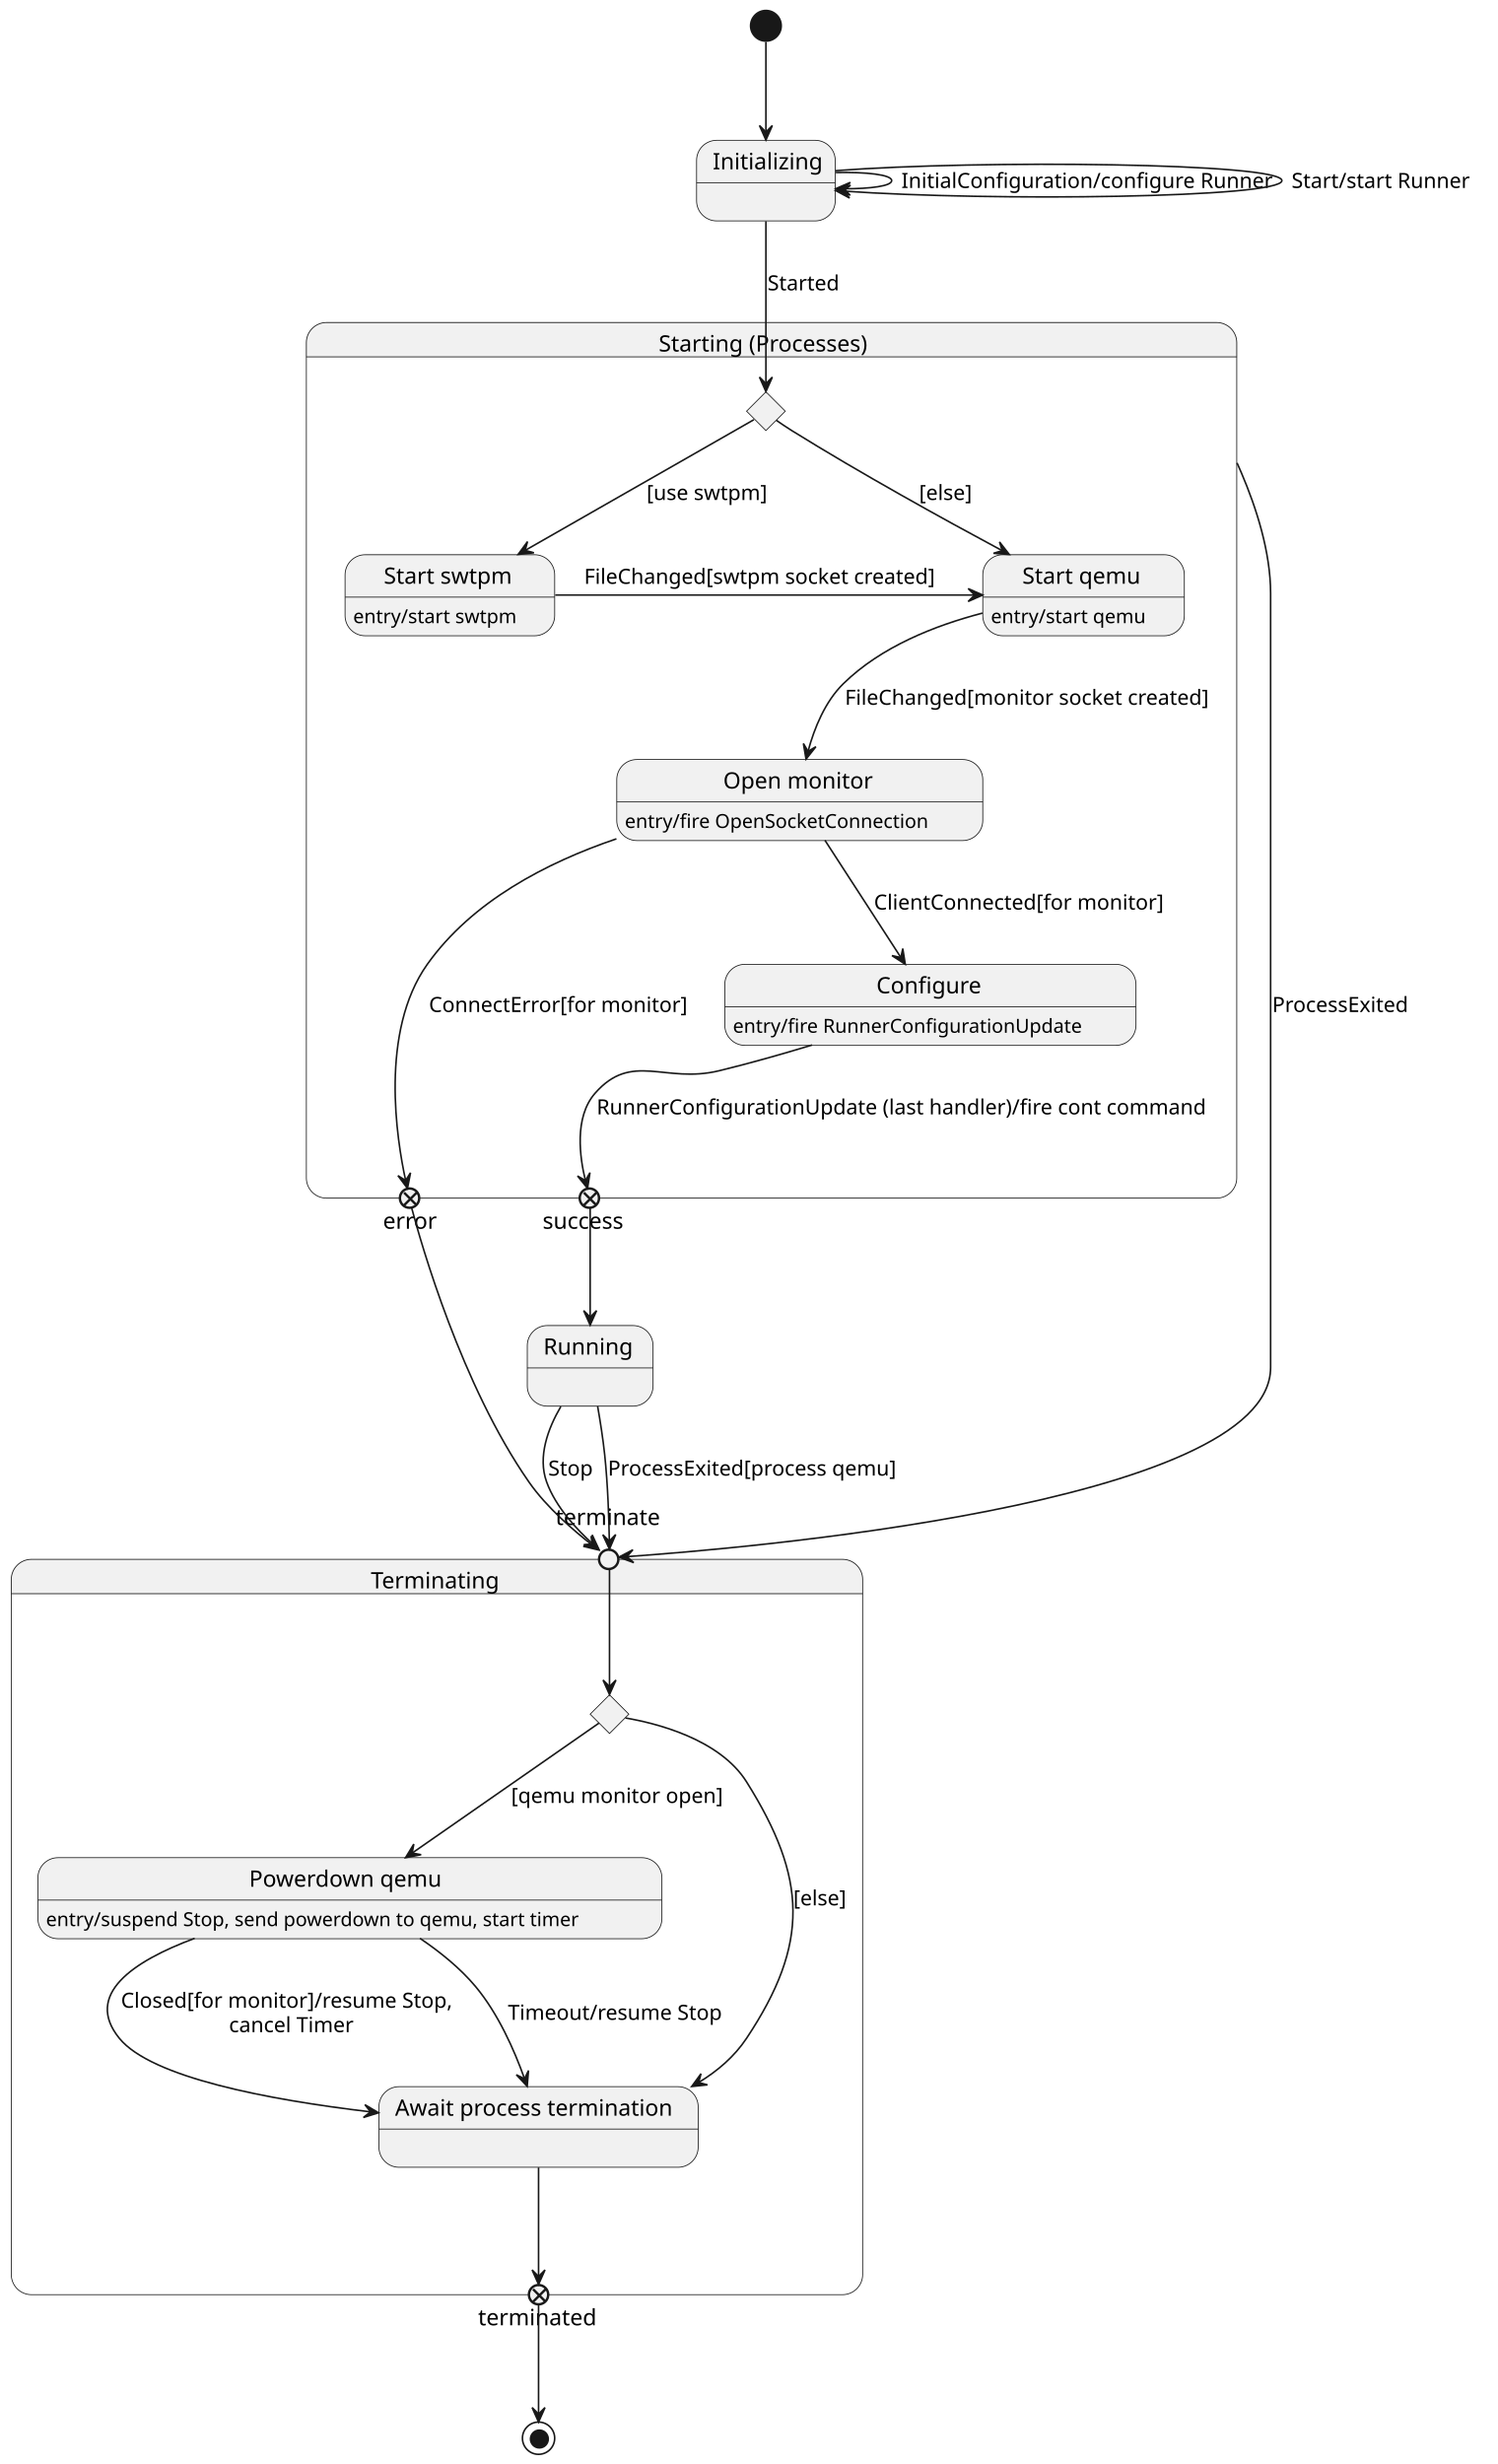
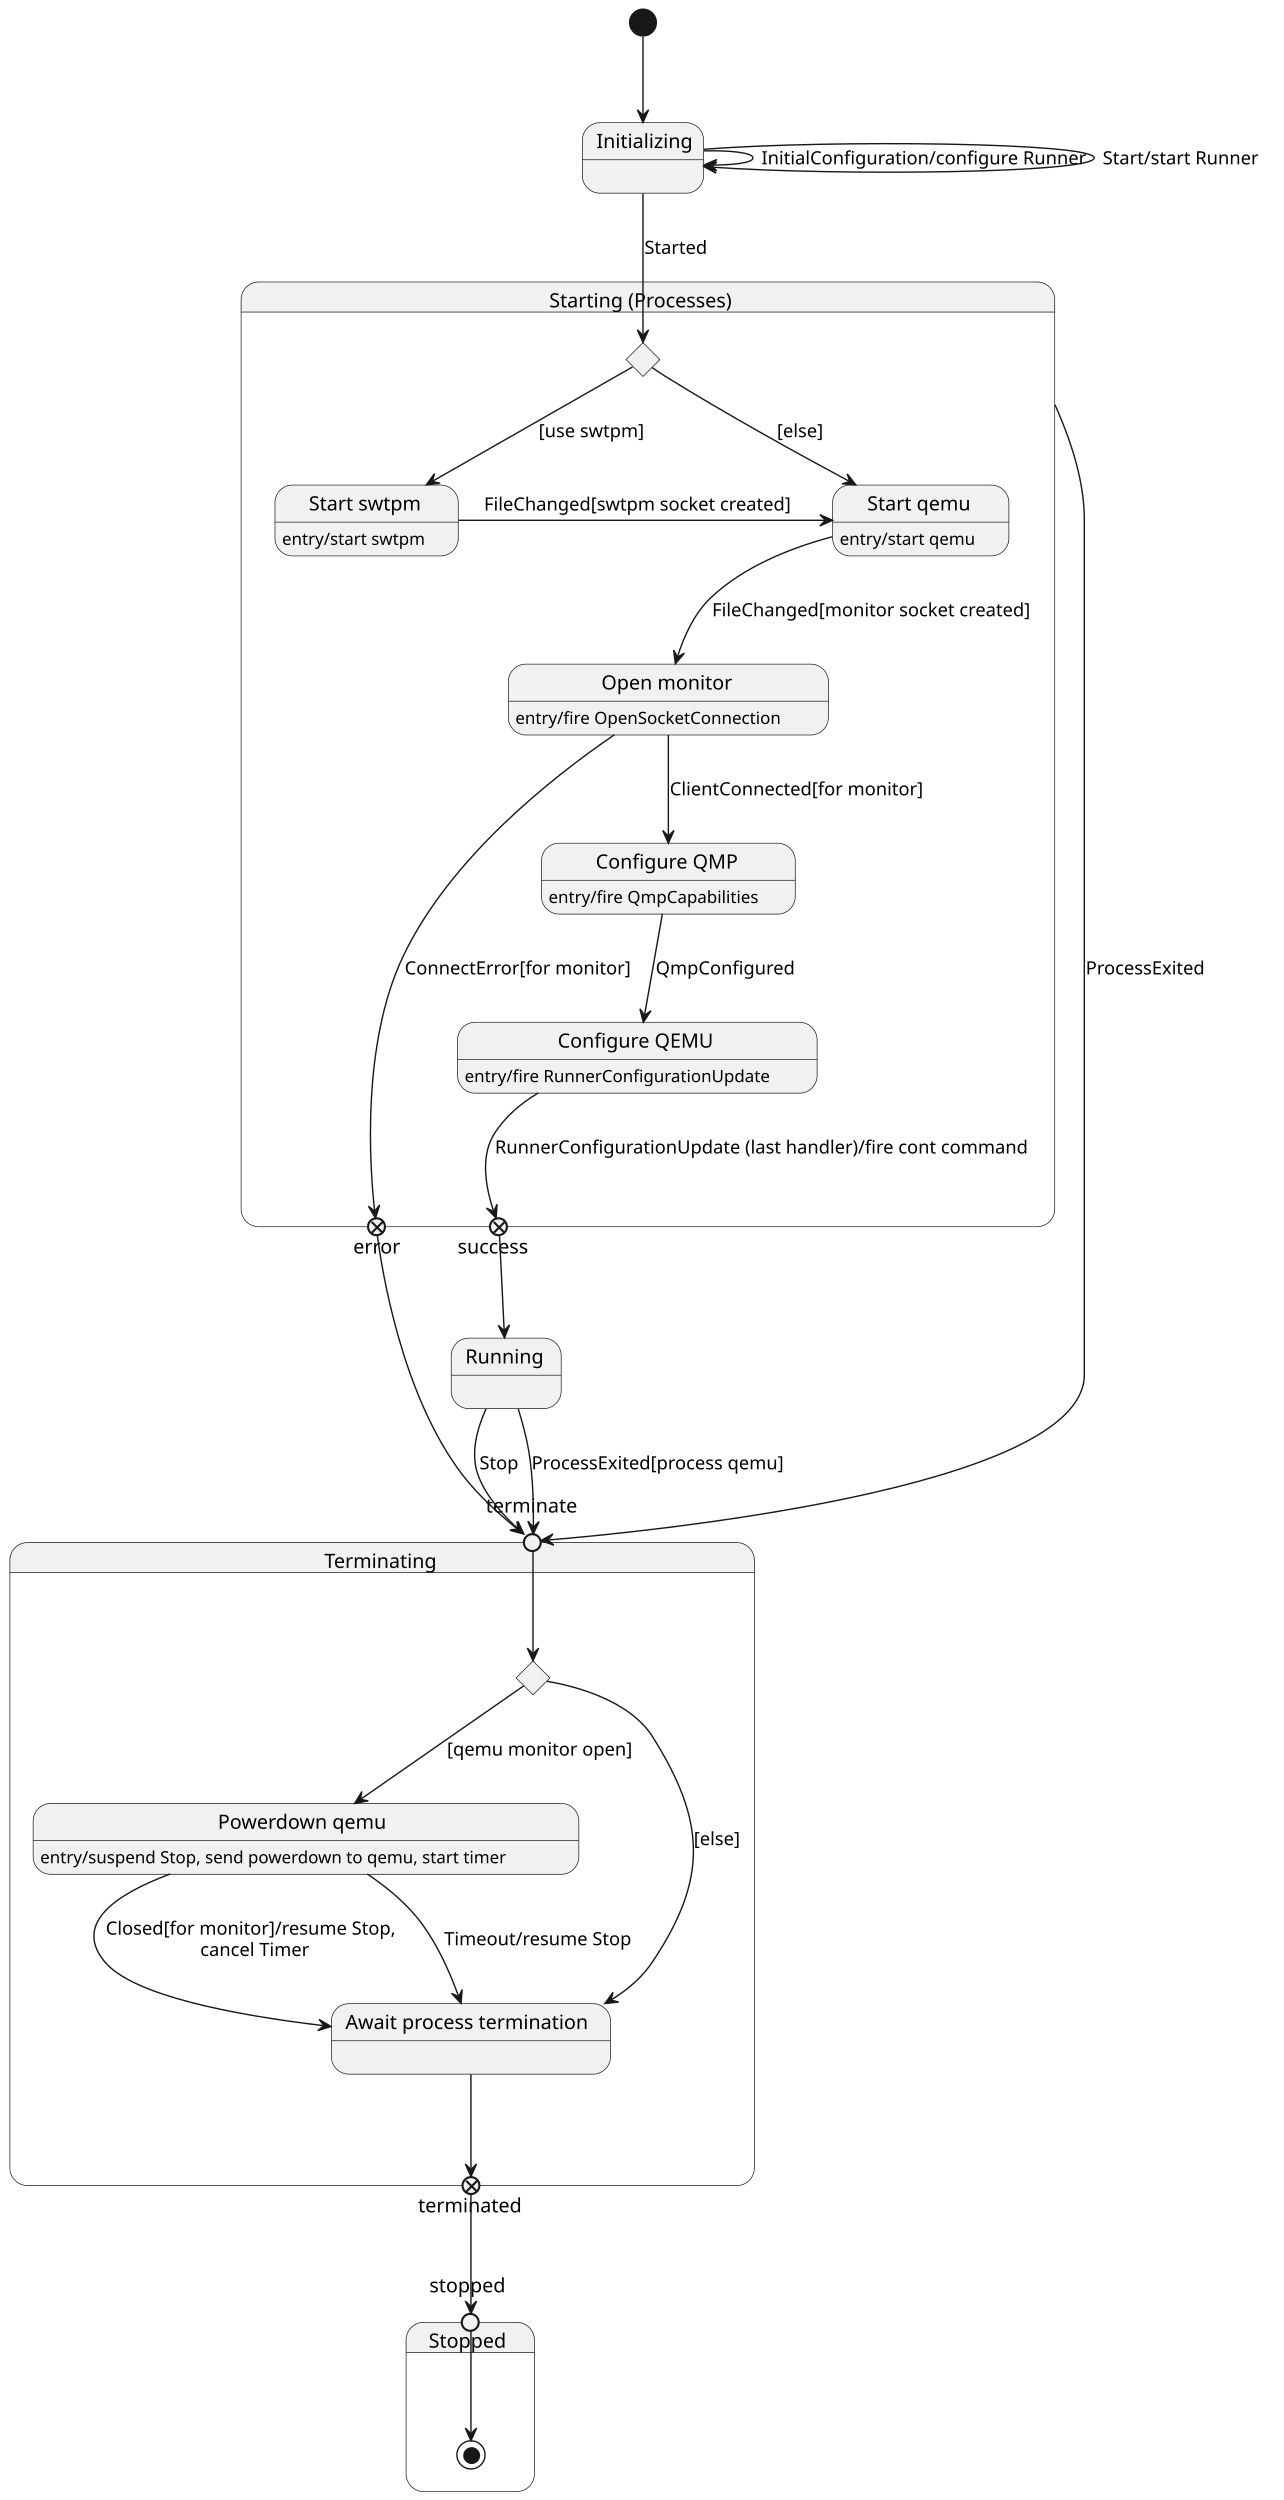
- <svg xmlns="http://www.w3.org/2000/svg" contentStyleType="text/css" height="1528px" preserveAspectRatio="none" style="width:929px;height:1528px;background:#FFFFFF;" version="1.1" viewBox="0 0 929 1528" width="929px" zoomAndPan="magnify">
+ <svg xmlns="http://www.w3.org/2000/svg" contentStyleType="text/css" height="1773px" preserveAspectRatio="none" style="width:910px;height:1773px;background:#FFFFFF;" version="1.1" viewBox="0 0 910 1773" width="910px" zoomAndPan="magnify">
  <defs />
  <g>
    <g id="cluster_StartingProcess">
-       <path d="M202.5,200 L754.5,200 A12.5,12.5 0 0 1 767,212.5 L767,221.297 L190,221.297 L190,212.5 A12.5,12.5 0 0 1 202.5,200 " fill="#F1F1F1" style="stroke:#F1F1F1;stroke-width:1.0;" />
-       <rect fill="none" height="543" rx="12.5" ry="12.5" style="stroke:#181818;stroke-width:0.5;" width="577" x="190" y="200" />
-       <line style="stroke:#181818;stroke-width:0.5;" x1="190" x2="767" y1="221.297" y2="221.297" />
-       <text fill="#000000" font-family="sans-serif" font-size="14" lengthAdjust="spacing" textLength="140" x="408.5" y="217.995">Starting (Processes)</text>
+       <path d="M183.5,200 L735.5,200 A12.5,12.5 0 0 1 748,212.5 L748,221.297 L171,221.297 L171,212.5 A12.5,12.5 0 0 1 183.5,200 " fill="#F1F1F1" style="stroke:#F1F1F1;stroke-width:1.0;" />
+       <rect fill="none" height="670" rx="12.5" ry="12.5" style="stroke:#181818;stroke-width:0.5;" width="577" x="171" y="200" />
+       <line style="stroke:#181818;stroke-width:0.5;" x1="171" x2="748" y1="221.297" y2="221.297" />
+       <text fill="#000000" font-family="sans-serif" font-size="14" lengthAdjust="spacing" textLength="140" x="389.5" y="217.995">Starting (Processes)</text>
    </g>
    <g id="cluster_Terminating">
-       <path d="M19.5,967 L522.5,967 A12.5,12.5 0 0 1 535,979.5 L535,988.297 L7,988.297 L7,979.5 A12.5,12.5 0 0 1 19.5,967 " fill="#F1F1F1" style="stroke:#F1F1F1;stroke-width:1.0;" />
-       <rect fill="none" height="456" rx="12.5" ry="12.5" style="stroke:#181818;stroke-width:0.5;" width="528" x="7" y="967" />
-       <line style="stroke:#181818;stroke-width:0.5;" x1="7" x2="535" y1="988.297" y2="988.297" />
-       <text fill="#000000" font-family="sans-serif" font-size="14" lengthAdjust="spacing" textLength="82" x="230" y="984.995">Terminating</text>
+       <path d="M19.5,1094 L522.5,1094 A12.5,12.5 0 0 1 535,1106.5 L535,1115.297 L7,1115.297 L7,1106.5 A12.5,12.5 0 0 1 19.5,1094 " fill="#F1F1F1" style="stroke:#F1F1F1;stroke-width:1.0;" />
+       <rect fill="none" height="456" rx="12.5" ry="12.5" style="stroke:#181818;stroke-width:0.5;" width="528" x="7" y="1094" />
+       <line style="stroke:#181818;stroke-width:0.5;" x1="7" x2="535" y1="1115.297" y2="1115.297" />
+       <text fill="#000000" font-family="sans-serif" font-size="14" lengthAdjust="spacing" textLength="82" x="230" y="1111.995">Terminating</text>
+     </g>
+     <g id="cluster_Stopped">
+       <path d="M300.5,1647 L366.5,1647 A12.5,12.5 0 0 1 379,1659.5 L379,1668.297 L288,1668.297 L288,1659.5 A12.5,12.5 0 0 1 300.5,1647 " fill="#F1F1F1" style="stroke:#F1F1F1;stroke-width:1.0;" />
+       <rect fill="none" height="120" rx="12.5" ry="12.5" style="stroke:#181818;stroke-width:0.5;" width="91" x="288" y="1647" />
+       <line style="stroke:#181818;stroke-width:0.5;" x1="288" x2="379" y1="1668.297" y2="1668.297" />
+       <text fill="#000000" font-family="sans-serif" font-size="14" lengthAdjust="spacing" textLength="59" x="304" y="1664.995">Stopped</text>
    </g>
    <g id="elem_which">
-       <polygon fill="#F1F1F1" points="475,243,487,255,475,267,463,255,475,243" style="stroke:#181818;stroke-width:0.5;" />
+       <polygon fill="#F1F1F1" points="456,243,468,255,456,267,444,255,456,243" style="stroke:#181818;stroke-width:0.5;" />
    </g>
    <g id="StartingProcess.swtpm">
-       <rect fill="#F1F1F1" height="50.266" rx="12.5" ry="12.5" style="stroke:#181818;stroke-width:0.5;" width="130" x="214" y="344" />
-       <line style="stroke:#181818;stroke-width:0.5;" x1="214" x2="344" y1="370.297" y2="370.297" />
-       <text fill="#000000" font-family="sans-serif" font-size="14" lengthAdjust="spacing" textLength="82" x="238" y="361.995">Start swtpm</text>
-       <text fill="#000000" font-family="sans-serif" font-size="12" lengthAdjust="spacing" textLength="110" x="219" y="386.435">entry/start swtpm</text>
+       <rect fill="#F1F1F1" height="50.266" rx="12.5" ry="12.5" style="stroke:#181818;stroke-width:0.5;" width="130" x="195" y="344" />
+       <line style="stroke:#181818;stroke-width:0.5;" x1="195" x2="325" y1="370.297" y2="370.297" />
+       <text fill="#000000" font-family="sans-serif" font-size="14" lengthAdjust="spacing" textLength="82" x="219" y="361.995">Start swtpm</text>
+       <text fill="#000000" font-family="sans-serif" font-size="12" lengthAdjust="spacing" textLength="110" x="200" y="386.435">entry/start swtpm</text>
    </g>
    <g id="StartingProcess.qemu">
-       <rect fill="#F1F1F1" height="50.266" rx="12.5" ry="12.5" style="stroke:#181818;stroke-width:0.5;" width="125" x="609.5" y="344" />
-       <line style="stroke:#181818;stroke-width:0.5;" x1="609.5" x2="734.5" y1="370.297" y2="370.297" />
-       <text fill="#000000" font-family="sans-serif" font-size="14" lengthAdjust="spacing" textLength="76" x="634" y="361.995">Start qemu</text>
-       <text fill="#000000" font-family="sans-serif" font-size="12" lengthAdjust="spacing" textLength="105" x="614.5" y="386.435">entry/start qemu</text>
+       <rect fill="#F1F1F1" height="50.266" rx="12.5" ry="12.5" style="stroke:#181818;stroke-width:0.5;" width="125" x="590.5" y="344" />
+       <line style="stroke:#181818;stroke-width:0.5;" x1="590.5" x2="715.5" y1="370.297" y2="370.297" />
+       <text fill="#000000" font-family="sans-serif" font-size="14" lengthAdjust="spacing" textLength="76" x="615" y="361.995">Start qemu</text>
+       <text fill="#000000" font-family="sans-serif" font-size="12" lengthAdjust="spacing" textLength="105" x="595.5" y="386.435">entry/start qemu</text>
    </g>
    <g id="StartingProcess.monitor">
-       <rect fill="#F1F1F1" height="50.266" rx="12.5" ry="12.5" style="stroke:#181818;stroke-width:0.5;" width="227" x="382.5" y="471" />
-       <line style="stroke:#181818;stroke-width:0.5;" x1="382.5" x2="609.5" y1="497.297" y2="497.297" />
-       <text fill="#000000" font-family="sans-serif" font-size="14" lengthAdjust="spacing" textLength="95" x="448.5" y="488.995">Open monitor</text>
-       <text fill="#000000" font-family="sans-serif" font-size="12" lengthAdjust="spacing" textLength="207" x="387.5" y="513.436">entry/fire OpenSocketConnection</text>
+       <rect fill="#F1F1F1" height="50.266" rx="12.5" ry="12.5" style="stroke:#181818;stroke-width:0.5;" width="227" x="360.5" y="471" />
+       <line style="stroke:#181818;stroke-width:0.5;" x1="360.5" x2="587.5" y1="497.297" y2="497.297" />
+       <text fill="#000000" font-family="sans-serif" font-size="14" lengthAdjust="spacing" textLength="95" x="426.5" y="488.995">Open monitor</text>
+       <text fill="#000000" font-family="sans-serif" font-size="12" lengthAdjust="spacing" textLength="207" x="365.5" y="513.436">entry/fire OpenSocketConnection</text>
+     </g>
+     <g id="StartingProcess.waitForConfigured">
+       <rect fill="#F1F1F1" height="50.266" rx="12.5" ry="12.5" style="stroke:#181818;stroke-width:0.5;" width="180" x="384" y="598" />
+       <line style="stroke:#181818;stroke-width:0.5;" x1="384" x2="564" y1="624.297" y2="624.297" />
+       <text fill="#000000" font-family="sans-serif" font-size="14" lengthAdjust="spacing" textLength="103" x="422.5" y="615.995">Configure QMP</text>
+       <text fill="#000000" font-family="sans-serif" font-size="12" lengthAdjust="spacing" textLength="160" x="389" y="640.436">entry/fire QmpCapabilities</text>
    </g>
    <g id="StartingProcess.configure">
-       <rect fill="#F1F1F1" height="50.266" rx="12.5" ry="12.5" style="stroke:#181818;stroke-width:0.5;" width="255" x="449.5" y="598" />
-       <line style="stroke:#181818;stroke-width:0.5;" x1="449.5" x2="704.5" y1="624.297" y2="624.297" />
-       <text fill="#000000" font-family="sans-serif" font-size="14" lengthAdjust="spacing" textLength="67" x="543.5" y="615.995">Configure</text>
-       <text fill="#000000" font-family="sans-serif" font-size="12" lengthAdjust="spacing" textLength="235" x="454.5" y="640.436">entry/fire RunnerConfigurationUpdate</text>
-     </g>
-     <text fill="#000000" font-family="sans-serif" font-size="14" lengthAdjust="spacing" textLength="58" x="336.5" y="761.995">success</text>
-     <ellipse cx="365.5" cy="743" fill="#F1F1F1" rx="6" ry="6" style="stroke:#181818;stroke-width:1.5;" />
-     <line style="stroke:#181818;stroke-width:1.5;" x1="369.889" x2="362.111" y1="747.389" y2="739.611" />
-     <line style="stroke:#181818;stroke-width:1.5;" x1="369.889" x2="362.111" y1="739.611" y2="747.389" />
-     <text fill="#000000" font-family="sans-serif" font-size="14" lengthAdjust="spacing" textLength="33" x="237.5" y="761.995">error</text>
-     <ellipse cx="254" cy="743" fill="#F1F1F1" rx="6" ry="6" style="stroke:#181818;stroke-width:1.5;" />
-     <line style="stroke:#181818;stroke-width:1.5;" x1="258.389" x2="250.611" y1="747.389" y2="739.611" />
-     <line style="stroke:#181818;stroke-width:1.5;" x1="258.389" x2="250.611" y1="739.611" y2="747.389" />
-     <text fill="#000000" font-family="sans-serif" font-size="14" lengthAdjust="spacing" textLength="66" x="344.5" y="945.698">terminate</text>
-     <ellipse cx="377.5" cy="967" fill="#F1F1F1" rx="6" ry="6" style="stroke:#181818;stroke-width:1.5;" />
+       <rect fill="#F1F1F1" height="50.266" rx="12.5" ry="12.5" style="stroke:#181818;stroke-width:0.5;" width="255" x="324.5" y="725" />
+       <line style="stroke:#181818;stroke-width:0.5;" x1="324.5" x2="579.5" y1="751.297" y2="751.297" />
+       <text fill="#000000" font-family="sans-serif" font-size="14" lengthAdjust="spacing" textLength="113" x="395.5" y="742.995">Configure QEMU</text>
+       <text fill="#000000" font-family="sans-serif" font-size="12" lengthAdjust="spacing" textLength="235" x="329.5" y="767.436">entry/fire RunnerConfigurationUpdate</text>
+     </g>
+     <text fill="#000000" font-family="sans-serif" font-size="14" lengthAdjust="spacing" textLength="58" x="324.5" y="888.995">success</text>
+     <ellipse cx="353.5" cy="870" fill="#F1F1F1" rx="6" ry="6" style="stroke:#181818;stroke-width:1.5;" />
+     <line style="stroke:#181818;stroke-width:1.5;" x1="357.889" x2="350.111" y1="874.389" y2="866.611" />
+     <line style="stroke:#181818;stroke-width:1.5;" x1="357.889" x2="350.111" y1="866.611" y2="874.389" />
+     <text fill="#000000" font-family="sans-serif" font-size="14" lengthAdjust="spacing" textLength="33" x="250.5" y="888.995">error</text>
+     <ellipse cx="267" cy="870" fill="#F1F1F1" rx="6" ry="6" style="stroke:#181818;stroke-width:1.5;" />
+     <line style="stroke:#181818;stroke-width:1.5;" x1="271.389" x2="263.611" y1="874.389" y2="866.611" />
+     <line style="stroke:#181818;stroke-width:1.5;" x1="271.389" x2="263.611" y1="866.611" y2="874.389" />
+     <text fill="#000000" font-family="sans-serif" font-size="14" lengthAdjust="spacing" textLength="66" x="344.5" y="1072.698">terminate</text>
+     <ellipse cx="377.5" cy="1094" fill="#F1F1F1" rx="6" ry="6" style="stroke:#181818;stroke-width:1.5;" />
    <g id="elem_qemuRunning">
-       <polygon fill="#F1F1F1" points="378,1051,390,1063,378,1075,366,1063,378,1051" style="stroke:#181818;stroke-width:0.5;" />
-     </g>
-     <text fill="#000000" font-family="sans-serif" font-size="14" lengthAdjust="spacing" textLength="75" x="296.5" y="1441.995">terminated</text>
-     <ellipse cx="334" cy="1423" fill="#F1F1F1" rx="6" ry="6" style="stroke:#181818;stroke-width:1.5;" />
-     <line style="stroke:#181818;stroke-width:1.5;" x1="338.389" x2="330.611" y1="1427.389" y2="1419.611" />
-     <line style="stroke:#181818;stroke-width:1.5;" x1="338.389" x2="330.611" y1="1419.611" y2="1427.389" />
+       <polygon fill="#F1F1F1" points="378,1178,390,1190,378,1202,366,1190,378,1178" style="stroke:#181818;stroke-width:0.5;" />
+     </g>
+     <text fill="#000000" font-family="sans-serif" font-size="14" lengthAdjust="spacing" textLength="75" x="296.5" y="1568.995">terminated</text>
+     <ellipse cx="334" cy="1550" fill="#F1F1F1" rx="6" ry="6" style="stroke:#181818;stroke-width:1.5;" />
+     <line style="stroke:#181818;stroke-width:1.5;" x1="338.389" x2="330.611" y1="1554.389" y2="1546.611" />
+     <line style="stroke:#181818;stroke-width:1.5;" x1="338.389" x2="330.611" y1="1546.611" y2="1554.389" />
    <g id="Terminating.qemuPowerdown">
-       <rect fill="#F1F1F1" height="50.266" rx="12.5" ry="12.5" style="stroke:#181818;stroke-width:0.5;" width="387" x="23.5" y="1152" />
-       <line style="stroke:#181818;stroke-width:0.5;" x1="23.5" x2="410.5" y1="1178.297" y2="1178.297" />
-       <text fill="#000000" font-family="sans-serif" font-size="14" lengthAdjust="spacing" textLength="125" x="154.5" y="1169.995">Powerdown qemu</text>
-       <text fill="#000000" font-family="sans-serif" font-size="12" lengthAdjust="spacing" textLength="367" x="28.5" y="1194.436">entry/suspend Stop, send powerdown to qemu, start timer</text>
+       <rect fill="#F1F1F1" height="50.266" rx="12.5" ry="12.5" style="stroke:#181818;stroke-width:0.5;" width="387" x="23.5" y="1279" />
+       <line style="stroke:#181818;stroke-width:0.5;" x1="23.5" x2="410.5" y1="1305.297" y2="1305.297" />
+       <text fill="#000000" font-family="sans-serif" font-size="14" lengthAdjust="spacing" textLength="125" x="154.5" y="1296.995">Powerdown qemu</text>
+       <text fill="#000000" font-family="sans-serif" font-size="12" lengthAdjust="spacing" textLength="367" x="28.5" y="1321.436">entry/suspend Stop, send powerdown to qemu, start timer</text>
    </g>
    <g id="Terminating.terminateProcesses">
-       <rect fill="#F1F1F1" height="50" rx="12.5" ry="12.5" style="stroke:#181818;stroke-width:0.5;" width="198" x="235" y="1294" />
-       <line style="stroke:#181818;stroke-width:0.5;" x1="235" x2="433" y1="1320.297" y2="1320.297" />
-       <text fill="#000000" font-family="sans-serif" font-size="14" lengthAdjust="spacing" textLength="178" x="245" y="1311.995">Await process termination</text>
-     </g>
-     <ellipse cx="475" cy="16" fill="#181818" rx="10" ry="10" style="stroke:none;stroke-width:1.0;" />
+       <rect fill="#F1F1F1" height="50" rx="12.5" ry="12.5" style="stroke:#181818;stroke-width:0.5;" width="198" x="235" y="1421" />
+       <line style="stroke:#181818;stroke-width:0.5;" x1="235" x2="433" y1="1447.297" y2="1447.297" />
+       <text fill="#000000" font-family="sans-serif" font-size="14" lengthAdjust="spacing" textLength="178" x="245" y="1438.995">Await process termination</text>
+     </g>
+     <text fill="#000000" font-family="sans-serif" font-size="14" lengthAdjust="spacing" textLength="58" x="304.5" y="1625.698">stopped</text>
+     <ellipse cx="333.5" cy="1647" fill="#F1F1F1" rx="6" ry="6" style="stroke:#181818;stroke-width:1.5;" />
+     <ellipse cx="334" cy="1741" fill="none" rx="10" ry="10" style="stroke:#181818;stroke-width:1.0;" />
+     <ellipse cx="334.5" cy="1741.5" fill="#181818" rx="6" ry="6" style="stroke:none;stroke-width:1.0;" />
+     <ellipse cx="456" cy="16" fill="#181818" rx="10" ry="10" style="stroke:none;stroke-width:1.0;" />
    <g id="Initializing">
-       <rect fill="#F1F1F1" height="50" rx="12.5" ry="12.5" style="stroke:#181818;stroke-width:0.5;" width="86" x="432" y="87" />
-       <line style="stroke:#181818;stroke-width:0.5;" x1="432" x2="518" y1="113.297" y2="113.297" />
-       <text fill="#000000" font-family="sans-serif" font-size="14" lengthAdjust="spacing" textLength="66" x="442" y="104.995">Initializing</text>
+       <rect fill="#F1F1F1" height="50" rx="12.5" ry="12.5" style="stroke:#181818;stroke-width:0.5;" width="86" x="413" y="87" />
+       <line style="stroke:#181818;stroke-width:0.5;" x1="413" x2="499" y1="113.297" y2="113.297" />
+       <text fill="#000000" font-family="sans-serif" font-size="14" lengthAdjust="spacing" textLength="66" x="423" y="104.995">Initializing</text>
    </g>
    <g id="Running">
-       <rect fill="#F1F1F1" height="50" rx="12.5" ry="12.5" style="stroke:#181818;stroke-width:0.5;" width="78" x="327" y="822" />
-       <line style="stroke:#181818;stroke-width:0.5;" x1="327" x2="405" y1="848.297" y2="848.297" />
-       <text fill="#000000" font-family="sans-serif" font-size="14" lengthAdjust="spacing" textLength="58" x="337" y="839.995">Running</text>
-     </g>
-     <ellipse cx="334" cy="1512" fill="none" rx="10" ry="10" style="stroke:#181818;stroke-width:1.0;" />
-     <ellipse cx="334.5" cy="1512.5" fill="#181818" rx="6" ry="6" style="stroke:none;stroke-width:1.0;" />
+       <rect fill="#F1F1F1" height="50" rx="12.5" ry="12.5" style="stroke:#181818;stroke-width:0.5;" width="78" x="320" y="949" />
+       <line style="stroke:#181818;stroke-width:0.5;" x1="320" x2="398" y1="975.297" y2="975.297" />
+       <text fill="#000000" font-family="sans-serif" font-size="14" lengthAdjust="spacing" textLength="58" x="330" y="966.995">Running</text>
+     </g>
    <g id="link_*start*_Initializing">
-       <path d="M475,26.01 C475,38.7 475,62.41 475,81.57 " fill="none" id="*start*-to-Initializing" style="stroke:#181818;stroke-width:1.0;" />
-       <polygon fill="#181818" points="475,86.84,479,77.84,475,81.84,471,77.84,475,86.84" style="stroke:#181818;stroke-width:1.0;" />
+       <path d="M456,26.01 C456,38.7 456,62.41 456,81.57 " fill="none" id="*start*-to-Initializing" style="stroke:#181818;stroke-width:1.0;" />
+       <polygon fill="#181818" points="456,86.84,460,77.84,456,81.84,452,77.84,456,86.84" style="stroke:#181818;stroke-width:1.0;" />
    </g>
    <g id="link_Initializing_Initializing">
-       <path d="M518.31,107 C537,106.59 553,108.26 553,112 C553,115.39 539.86,117.08 523.49,117.06 " fill="none" id="Initializing-to-Initializing" style="stroke:#181818;stroke-width:1.0;" />
-       <polygon fill="#181818" points="518.31,117,527.264,121.103,523.31,117.057,527.355,113.103,518.31,117" style="stroke:#181818;stroke-width:1.0;" />
-       <text fill="#000000" font-family="sans-serif" font-size="13" lengthAdjust="spacing" textLength="230" x="559" y="116.567">InitialConfiguration/configure Runner</text>
+       <path d="M499.31,107 C518,106.59 534,108.26 534,112 C534,115.39 520.86,117.08 504.49,117.06 " fill="none" id="Initializing-to-Initializing" style="stroke:#181818;stroke-width:1.0;" />
+       <polygon fill="#181818" points="499.31,117,508.264,121.103,504.31,117.057,508.355,113.103,499.31,117" style="stroke:#181818;stroke-width:1.0;" />
+       <text fill="#000000" font-family="sans-serif" font-size="13" lengthAdjust="spacing" textLength="230" x="540" y="116.567">InitialConfiguration/configure Runner</text>
    </g>
    <g id="link_Initializing_Initializing">
-       <path d="M518.19,105.85 C608.17,98.97 795,101.02 795,112 C795,122.78 615.04,124.95 523.3,118.52 " fill="none" id="Initializing-to-Initializing-1" style="stroke:#181818;stroke-width:1.0;" />
-       <polygon fill="#181818" points="518.19,118.15,526.868,122.808,523.176,118.522,527.462,114.83,518.19,118.15" style="stroke:#181818;stroke-width:1.0;" />
-       <text fill="#000000" font-family="sans-serif" font-size="13" lengthAdjust="spacing" textLength="115" x="801" y="116.567">Start/start Runner</text>
+       <path d="M499.19,105.85 C589.17,98.97 776,101.02 776,112 C776,122.78 596.04,124.95 504.3,118.52 " fill="none" id="Initializing-to-Initializing-1" style="stroke:#181818;stroke-width:1.0;" />
+       <polygon fill="#181818" points="499.19,118.15,507.868,122.808,504.176,118.522,508.462,114.83,499.19,118.15" style="stroke:#181818;stroke-width:1.0;" />
+       <text fill="#000000" font-family="sans-serif" font-size="13" lengthAdjust="spacing" textLength="115" x="782" y="116.567">Start/start Runner</text>
    </g>
    <g id="link_which_swtpm">
-       <path d="M467.56,260.25 C444.66,273.34 373.93,313.75 325.91,341.19 " fill="none" id="which-to-swtpm" style="stroke:#181818;stroke-width:1.0;" />
-       <polygon fill="#181818" points="321.34,343.81,331.137,342.797,325.676,341.32,327.153,335.859,321.34,343.81" style="stroke:#181818;stroke-width:1.0;" />
-       <text fill="#000000" font-family="sans-serif" font-size="13" lengthAdjust="spacing" textLength="79" x="401" y="310.067">[use swtpm]</text>
+       <path d="M448.56,260.25 C425.66,273.34 354.93,313.75 306.91,341.19 " fill="none" id="which-to-swtpm" style="stroke:#181818;stroke-width:1.0;" />
+       <polygon fill="#181818" points="302.34,343.81,312.137,342.797,306.676,341.32,308.153,335.859,302.34,343.81" style="stroke:#181818;stroke-width:1.0;" />
+       <text fill="#000000" font-family="sans-serif" font-size="13" lengthAdjust="spacing" textLength="79" x="382" y="310.067">[use swtpm]</text>
    </g>
    <g id="link_which_qemu">
-       <path d="M481.45,260.64 C484.33,262.65 487.79,265.01 491,267 C534.01,293.7 584.41,321.56 621.09,341.24 " fill="none" id="which-to-qemu" style="stroke:#181818;stroke-width:1.0;" />
-       <polygon fill="#181818" points="625.94,343.84,619.885,336.072,621.529,341.485,616.117,343.129,625.94,343.84" style="stroke:#181818;stroke-width:1.0;" />
-       <text fill="#000000" font-family="sans-serif" font-size="13" lengthAdjust="spacing" textLength="36" x="570" y="310.067">[else]</text>
+       <path d="M462.45,260.64 C465.33,262.65 468.79,265.01 472,267 C515.01,293.7 565.41,321.56 602.09,341.24 " fill="none" id="which-to-qemu" style="stroke:#181818;stroke-width:1.0;" />
+       <polygon fill="#181818" points="606.94,343.84,600.885,336.072,602.529,341.485,597.117,343.129,606.94,343.84" style="stroke:#181818;stroke-width:1.0;" />
+       <text fill="#000000" font-family="sans-serif" font-size="13" lengthAdjust="spacing" textLength="36" x="551" y="310.067">[else]</text>
    </g>
    <g id="link_swtpm_qemu">
-       <path d="M344.34,369 C416.27,369 531.38,369 604.26,369 " fill="none" id="swtpm-to-qemu" style="stroke:#181818;stroke-width:1.0;" />
-       <polygon fill="#181818" points="609.43,369,600.43,365,604.43,369,600.43,373,609.43,369" style="stroke:#181818;stroke-width:1.0;" />
-       <text fill="#000000" font-family="sans-serif" font-size="13" lengthAdjust="spacing" textLength="229" x="362.25" y="362.067">FileChanged[swtpm socket created]</text>
+       <path d="M325.34,369 C397.27,369 512.38,369 585.26,369 " fill="none" id="swtpm-to-qemu" style="stroke:#181818;stroke-width:1.0;" />
+       <polygon fill="#181818" points="590.43,369,581.43,365,585.43,369,581.43,373,590.43,369" style="stroke:#181818;stroke-width:1.0;" />
+       <text fill="#000000" font-family="sans-serif" font-size="13" lengthAdjust="spacing" textLength="229" x="343.25" y="362.067">FileChanged[swtpm socket created]</text>
    </g>
    <g id="link_qemu_monitor">
-       <path d="M609.33,380.2 C579.89,387.86 546.24,401.13 523,424 C511.7,435.12 505.06,451.46 501.19,465.66 " fill="none" id="qemu-to-monitor" style="stroke:#181818;stroke-width:1.0;" />
-       <polygon fill="#181818" points="499.89,470.78,506.002,463.057,501.133,465.937,498.253,461.068,499.89,470.78" style="stroke:#181818;stroke-width:1.0;" />
-       <text fill="#000000" font-family="sans-serif" font-size="13" lengthAdjust="spacing" textLength="237" x="524" y="437.067">FileChanged[monitor socket created]</text>
-     </g>
-     <g id="link_monitor_configure">
-       <path d="M511.62,521.1 C525.06,541.85 544.49,571.82 558.67,593.71 " fill="none" id="monitor-to-configure" style="stroke:#181818;stroke-width:1.0;" />
-       <polygon fill="#181818" points="561.43,597.97,559.881,588.244,558.706,593.777,553.173,592.602,561.43,597.97" style="stroke:#181818;stroke-width:1.0;" />
-       <text fill="#000000" font-family="sans-serif" font-size="13" lengthAdjust="spacing" textLength="186" x="542" y="564.067">ClientConnected[for monitor]</text>
+       <path d="M590.32,380.67 C561.04,388.43 527.55,401.65 504,424 C492.33,435.08 485.01,451.41 480.52,465.62 " fill="none" id="qemu-to-monitor" style="stroke:#181818;stroke-width:1.0;" />
+       <polygon fill="#181818" points="478.99,470.74,485.391,463.255,480.416,465.948,477.724,460.973,478.99,470.74" style="stroke:#181818;stroke-width:1.0;" />
+       <text fill="#000000" font-family="sans-serif" font-size="13" lengthAdjust="spacing" textLength="237" x="505" y="437.067">FileChanged[monitor socket created]</text>
+     </g>
+     <g id="link_monitor_waitForConfigured">
+       <path d="M474,521.1 C474,541.59 474,571.08 474,592.88 " fill="none" id="monitor-to-waitForConfigured" style="stroke:#181818;stroke-width:1.0;" />
+       <polygon fill="#181818" points="474,597.97,478,588.97,474,592.97,470,588.97,474,597.97" style="stroke:#181818;stroke-width:1.0;" />
+       <text fill="#000000" font-family="sans-serif" font-size="13" lengthAdjust="spacing" textLength="186" x="475" y="564.067">ClientConnected[for monitor]</text>
    </g>
    <g id="link_monitor_error">
-       <path d="M382.29,520.18 C338.6,535.01 292.62,559.1 265,598 C235.31,639.81 246.04,706.73 251.55,731.95 " fill="none" id="monitor-to-error" style="stroke:#181818;stroke-width:1.0;" />
-       <polygon fill="#181818" points="252.7,736.93,254.593,727.265,251.585,732.056,246.794,729.048,252.7,736.93" style="stroke:#181818;stroke-width:1.0;" />
-       <text fill="#000000" font-family="sans-serif" font-size="13" lengthAdjust="spacing" textLength="165" x="266" y="627.567">ConnectError[for monitor]</text>
+       <path d="M435.84,521.02 C391.2,551.48 319.18,608.49 286,678 C255.85,741.15 262.38,829.22 265.7,858.83 " fill="none" id="monitor-to-error" style="stroke:#181818;stroke-width:1.0;" />
+       <polygon fill="#181818" points="266.31,863.95,269.229,854.544,265.725,858.984,261.284,855.48,266.31,863.95" style="stroke:#181818;stroke-width:1.0;" />
+       <text fill="#000000" font-family="sans-serif" font-size="13" lengthAdjust="spacing" textLength="165" x="287" y="691.067">ConnectError[for monitor]</text>
+     </g>
+     <g id="link_waitForConfigured_configure">
+       <path d="M469.76,648.1 C466.15,668.59 460.96,698.08 457.12,719.88 " fill="none" id="waitForConfigured-to-configure" style="stroke:#181818;stroke-width:1.0;" />
+       <polygon fill="#181818" points="456.23,724.97,461.713,716.788,457.087,720.044,453.831,715.418,456.23,724.97" style="stroke:#181818;stroke-width:1.0;" />
+       <text fill="#000000" font-family="sans-serif" font-size="13" lengthAdjust="spacing" textLength="100" x="465" y="691.067">QmpConfigured</text>
    </g>
    <g id="link_configure_success">
-       <path d="M503.63,648.05 C484.95,653.71 464.83,659.43 446,664 C412.2,672.2 391.91,651.82 369,678 C355.94,692.93 359.62,718.11 363.05,732.02 " fill="none" id="configure-to-success" style="stroke:#181818;stroke-width:1.0;" />
-       <polygon fill="#181818" points="364.37,736.92,365.893,727.19,363.07,732.092,358.168,729.269,364.37,736.92" style="stroke:#181818;stroke-width:1.0;" />
-       <text fill="#000000" font-family="sans-serif" font-size="13" lengthAdjust="spacing" textLength="391" x="370" y="691.067">RunnerConfigurationUpdate (last handler)/fire cont command</text>
+       <path d="M381.72,775.12 C369.08,782.69 357.54,792.47 350,805 C339.95,821.69 345.51,845.47 350.03,858.85 " fill="none" id="configure-to-success" style="stroke:#181818;stroke-width:1.0;" />
+       <polygon fill="#181818" points="351.86,863.89,352.534,854.064,350.147,859.193,345.018,856.806,351.86,863.89" style="stroke:#181818;stroke-width:1.0;" />
+       <text fill="#000000" font-family="sans-serif" font-size="13" lengthAdjust="spacing" textLength="391" x="351" y="818.067">RunnerConfigurationUpdate (last handler)/fire cont command</text>
    </g>
    <g id="link_Initializing_which">
-       <path d="M475,137.24 C475,165.93 475,212.94 475,237.65 " fill="none" id="Initializing-to-which" style="stroke:#181818;stroke-width:1.0;" />
-       <polygon fill="#181818" points="475,242.85,479,233.85,475,237.85,471,233.85,475,242.85" style="stroke:#181818;stroke-width:1.0;" />
-       <text fill="#000000" font-family="sans-serif" font-size="13" lengthAdjust="spacing" textLength="48" x="476" y="180.067">Started</text>
+       <path d="M456,137.24 C456,165.93 456,212.94 456,237.65 " fill="none" id="Initializing-to-which" style="stroke:#181818;stroke-width:1.0;" />
+       <polygon fill="#181818" points="456,242.85,460,233.85,456,237.85,452,233.85,456,242.85" style="stroke:#181818;stroke-width:1.0;" />
+       <text fill="#000000" font-family="sans-serif" font-size="13" lengthAdjust="spacing" textLength="48" x="457" y="180.067">Started</text>
    </g>
    <g id="link_success_Running">
-       <path d="M366,749.2 C366,761.43 366,792.77 366,816.51 " fill="none" id="success-to-Running" style="stroke:#181818;stroke-width:1.0;" />
-       <polygon fill="#181818" points="366,821.75,370,812.75,366,816.75,362,812.75,366,821.75" style="stroke:#181818;stroke-width:1.0;" />
+       <path d="M354.25,876.2 C354.85,888.43 356.39,919.77 357.55,943.51 " fill="none" id="success-to-Running" style="stroke:#181818;stroke-width:1.0;" />
+       <polygon fill="#181818" points="357.81,948.75,361.367,939.566,357.567,943.756,353.377,939.955,357.81,948.75" style="stroke:#181818;stroke-width:1.0;" />
    </g>
    <g id="link_terminate_qemuRunning">
-       <path d="M378,973.05 C378,986.55 378,1023.91 378,1045.67 " fill="none" id="terminate-to-qemuRunning" style="stroke:#181818;stroke-width:1.0;" />
-       <polygon fill="#181818" points="378,1050.85,382,1041.85,378,1045.85,374,1041.85,378,1050.85" style="stroke:#181818;stroke-width:1.0;" />
+       <path d="M378,1100.05 C378,1113.55 378,1150.91 378,1172.67 " fill="none" id="terminate-to-qemuRunning" style="stroke:#181818;stroke-width:1.0;" />
+       <polygon fill="#181818" points="378,1177.85,382,1168.85,378,1172.85,374,1168.85,378,1177.85" style="stroke:#181818;stroke-width:1.0;" />
    </g>
    <g id="link_qemuRunning_qemuPowerdown">
-       <path d="M371.49,1068.53 C352.3,1081.88 294.88,1121.82 255.72,1149.07 " fill="none" id="qemuRunning-to-qemuPowerdown" style="stroke:#181818;stroke-width:1.0;" />
-       <polygon fill="#181818" points="251.51,1151.99,261.185,1150.149,255.619,1149.141,256.627,1143.575,251.51,1151.99" style="stroke:#181818;stroke-width:1.0;" />
-       <text fill="#000000" font-family="sans-serif" font-size="13" lengthAdjust="spacing" textLength="137" x="317" y="1118.067">[qemu monitor open]</text>
+       <path d="M371.49,1195.53 C352.3,1208.88 294.88,1248.82 255.72,1276.07 " fill="none" id="qemuRunning-to-qemuPowerdown" style="stroke:#181818;stroke-width:1.0;" />
+       <polygon fill="#181818" points="251.51,1278.99,261.185,1277.149,255.619,1276.141,256.627,1270.575,251.51,1278.99" style="stroke:#181818;stroke-width:1.0;" />
+       <text fill="#000000" font-family="sans-serif" font-size="13" lengthAdjust="spacing" textLength="137" x="317" y="1245.067">[qemu monitor open]</text>
    </g>
    <g id="link_qemuRunning_terminateProcesses">
-       <path d="M387.85,1065.36 C406.41,1068.52 446.19,1078.22 463,1105 C500.58,1164.85 502.15,1205.17 463,1264 C455.45,1275.34 445.02,1284.3 433.32,1291.39 " fill="none" id="qemuRunning-to-terminateProcesses" style="stroke:#181818;stroke-width:1.0;" />
-       <polygon fill="#181818" points="428.96,1293.91,438.754,1292.873,433.29,1291.409,434.753,1285.945,428.96,1293.91" style="stroke:#181818;stroke-width:1.0;" />
-       <text fill="#000000" font-family="sans-serif" font-size="13" lengthAdjust="spacing" textLength="36" x="492" y="1181.567">[else]</text>
+       <path d="M387.85,1192.36 C406.41,1195.52 446.19,1205.22 463,1232 C500.58,1291.85 502.15,1332.17 463,1391 C455.45,1402.34 445.02,1411.3 433.32,1418.39 " fill="none" id="qemuRunning-to-terminateProcesses" style="stroke:#181818;stroke-width:1.0;" />
+       <polygon fill="#181818" points="428.96,1420.91,438.754,1419.873,433.29,1418.409,434.753,1412.945,428.96,1420.91" style="stroke:#181818;stroke-width:1.0;" />
+       <text fill="#000000" font-family="sans-serif" font-size="13" lengthAdjust="spacing" textLength="36" x="492" y="1308.567">[else]</text>
    </g>
    <g id="link_qemuPowerdown_terminateProcesses">
-       <path d="M120.71,1202.02 C82.36,1216.28 51.97,1236.92 74,1264 C93.81,1288.35 166.11,1302.07 229.45,1309.59 " fill="none" id="qemuPowerdown-to-terminateProcesses" style="stroke:#181818;stroke-width:1.0;" />
-       <polygon fill="#181818" points="234.77,1310.2,226.3,1305.174,229.804,1309.615,225.364,1313.12,234.77,1310.2" style="stroke:#181818;stroke-width:1.0;" />
-       <text fill="#000000" font-family="sans-serif" font-size="13" lengthAdjust="spacing" textLength="215" x="75" y="1245.067">Closed[for monitor]/resume Stop,</text>
-       <text fill="#000000" font-family="sans-serif" font-size="13" lengthAdjust="spacing" textLength="81" x="142" y="1260.2">cancel Timer</text>
+       <path d="M120.71,1329.02 C82.36,1343.28 51.97,1363.92 74,1391 C93.81,1415.35 166.11,1429.07 229.45,1436.59 " fill="none" id="qemuPowerdown-to-terminateProcesses" style="stroke:#181818;stroke-width:1.0;" />
+       <polygon fill="#181818" points="234.77,1437.2,226.3,1432.174,229.804,1436.615,225.364,1440.12,234.77,1437.2" style="stroke:#181818;stroke-width:1.0;" />
+       <text fill="#000000" font-family="sans-serif" font-size="13" lengthAdjust="spacing" textLength="215" x="75" y="1372.067">Closed[for monitor]/resume Stop,</text>
+       <text fill="#000000" font-family="sans-serif" font-size="13" lengthAdjust="spacing" textLength="81" x="142" y="1387.2">cancel Timer</text>
    </g>
    <g id="link_qemuPowerdown_terminateProcesses">
-       <path d="M260.47,1202.04 C272.76,1210.34 285.4,1220.49 295,1232 C308.92,1248.68 318.88,1271.14 325.25,1288.93 " fill="none" id="qemuPowerdown-to-terminateProcesses-1" style="stroke:#181818;stroke-width:1.0;" />
-       <polygon fill="#181818" points="326.95,1293.81,327.765,1283.995,325.305,1289.089,320.211,1286.628,326.95,1293.81" style="stroke:#181818;stroke-width:1.0;" />
-       <text fill="#000000" font-family="sans-serif" font-size="13" lengthAdjust="spacing" textLength="139" x="315" y="1252.567">Timeout/resume Stop</text>
+       <path d="M260.47,1329.04 C272.76,1337.34 285.4,1347.49 295,1359 C308.92,1375.68 318.88,1398.14 325.25,1415.93 " fill="none" id="qemuPowerdown-to-terminateProcesses-1" style="stroke:#181818;stroke-width:1.0;" />
+       <polygon fill="#181818" points="326.95,1420.81,327.765,1410.995,325.305,1416.089,320.211,1413.628,326.95,1420.81" style="stroke:#181818;stroke-width:1.0;" />
+       <text fill="#000000" font-family="sans-serif" font-size="13" lengthAdjust="spacing" textLength="139" x="315" y="1379.567">Timeout/resume Stop</text>
    </g>
    <g id="link_terminateProcesses_terminated">
-       <path d="M334,1344.17 C334,1365.58 334,1395.8 334,1411.54 " fill="none" id="terminateProcesses-to-terminated" style="stroke:#181818;stroke-width:1.0;" />
-       <polygon fill="#181818" points="334,1416.65,338,1407.65,334,1411.65,330,1407.65,334,1416.65" style="stroke:#181818;stroke-width:1.0;" />
+       <path d="M334,1471.17 C334,1492.58 334,1522.8 334,1538.54 " fill="none" id="terminateProcesses-to-terminated" style="stroke:#181818;stroke-width:1.0;" />
+       <polygon fill="#181818" points="334,1543.65,338,1534.65,334,1538.65,330,1534.65,334,1543.65" style="stroke:#181818;stroke-width:1.0;" />
    </g>
    <g id="link_Running_terminate">
-       <path d="M347.82,872.24 C339.81,885.93 333.36,903.37 339,919 C344.67,934.71 358.12,948.88 367.64,957.46 " fill="none" id="Running-to-terminate" style="stroke:#181818;stroke-width:1.0;" />
-       <polygon fill="#181818" points="371.44,960.78,367.282,951.852,367.67,957.496,362.026,957.884,371.44,960.78" style="stroke:#181818;stroke-width:1.0;" />
-       <text fill="#000000" font-family="sans-serif" font-size="13" lengthAdjust="spacing" textLength="30" x="340" y="915.067">Stop</text>
+       <path d="M344.68,999.26 C338.36,1013.11 333.48,1030.7 339,1046 C344.67,1061.71 358.12,1075.88 367.64,1084.46 " fill="none" id="Running-to-terminate" style="stroke:#181818;stroke-width:1.0;" />
+       <polygon fill="#181818" points="371.44,1087.78,367.282,1078.852,367.67,1084.496,362.026,1084.884,371.44,1087.78" style="stroke:#181818;stroke-width:1.0;" />
+       <text fill="#000000" font-family="sans-serif" font-size="13" lengthAdjust="spacing" textLength="30" x="340" y="1042.067">Stop</text>
    </g>
    <g id="link_Running_terminate">
-       <path d="M370.64,872.11 C372.27,881.42 373.95,892.17 375,902 C377,920.8 377.67,942.85 377.89,955.54 " fill="none" id="Running-to-terminate-1" style="stroke:#181818;stroke-width:1.0;" />
-       <polygon fill="#181818" points="377.96,960.67,381.831,951.614,377.889,955.67,373.832,951.728,377.96,960.67" style="stroke:#181818;stroke-width:1.0;" />
-       <text fill="#000000" font-family="sans-serif" font-size="13" lengthAdjust="spacing" textLength="190" x="377" y="915.067">ProcessExited[process qemu]</text>
+       <path d="M367.52,999.17 C370.4,1008.39 373.32,1019.07 375,1029 C378.18,1047.83 378.45,1070.19 378.27,1082.88 " fill="none" id="Running-to-terminate-1" style="stroke:#181818;stroke-width:1.0;" />
+       <polygon fill="#181818" points="378.17,1087.98,382.349,1079.062,378.27,1082.981,374.351,1078.902,378.17,1087.98" style="stroke:#181818;stroke-width:1.0;" />
+       <text fill="#000000" font-family="sans-serif" font-size="13" lengthAdjust="spacing" textLength="190" x="377" y="1042.067">ProcessExited[process qemu]</text>
    </g>
    <g id="link_error_terminate">
-       <path d="M255.35,749.26 C261.24,771.43 286.16,858.9 328,919 C339.06,934.88 356.21,949.53 367.28,958.12 " fill="none" id="error-to-terminate" style="stroke:#181818;stroke-width:1.0;" />
-       <polygon fill="#181818" points="371.33,961.21,366.599,952.572,367.354,958.178,361.748,958.933,371.33,961.21" style="stroke:#181818;stroke-width:1.0;" />
+       <path d="M267.61,876.13 C270.48,898.51 284.43,988.99 328,1046 C339.62,1061.21 356.35,1075.84 367.2,1084.63 " fill="none" id="error-to-terminate" style="stroke:#181818;stroke-width:1.0;" />
+       <polygon fill="#181818" points="371.18,1087.81,366.647,1079.066,367.274,1084.688,361.652,1085.315,371.18,1087.81" style="stroke:#181818;stroke-width:1.0;" />
    </g>
    <g id="link_StartingProcess_terminate">
-       <path d="M767.167,287.06 C767.237,287.216 767.308,287.372 767.379,287.529 C767.661,288.156 767.945,288.791 768.229,289.431 C768.797,290.713 769.366,292.021 769.935,293.353 C779.038,314.665 788,342.2 788,368 C788,368 788,368 788,848 C788,933.56 454.09,960.79 388.94,965.29 " fill="none" id="StartingProcess-to-terminate" style="stroke:#181818;stroke-width:1.0;" />
-       <polygon fill="#181818" points="383.8,965.64,393.044,969.039,388.789,965.311,392.517,961.057,383.8,965.64" style="stroke:#181818;stroke-width:1.0;" />
-       <text fill="#000000" font-family="sans-serif" font-size="13" lengthAdjust="spacing" textLength="89" x="789" y="627.567">ProcessExited</text>
-     </g>
-     <g id="link_terminated_*end*">
-       <path d="M334,1429.18 C334,1442.29 334,1477.12 334,1496.85 " fill="none" id="terminated-to-*end*" style="stroke:#181818;stroke-width:1.0;" />
-       <polygon fill="#181818" points="334,1501.99,338,1492.99,334,1496.99,330,1492.99,334,1501.99" style="stroke:#181818;stroke-width:1.0;" />
+       <path d="M748.167,287.06 C748.237,287.216 748.308,287.372 748.379,287.529 C748.661,288.156 748.945,288.791 749.229,289.431 C749.797,290.713 750.366,292.021 750.935,293.353 C760.038,314.665 769,342.2 769,368 C769,368 769,368 769,975 C769,1056.74 451.84,1086.96 388.81,1092.16 " fill="none" id="StartingProcess-to-terminate" style="stroke:#181818;stroke-width:1.0;" />
+       <polygon fill="#181818" points="383.53,1092.58,392.821,1095.847,388.514,1092.18,392.181,1087.873,383.53,1092.58" style="stroke:#181818;stroke-width:1.0;" />
+       <text fill="#000000" font-family="sans-serif" font-size="13" lengthAdjust="spacing" textLength="89" x="770" y="691.067">ProcessExited</text>
+     </g>
+     <g id="link_stopped_*end*Stopped">
+       <path d="M334,1653.21 C334,1667.03 334,1704.97 334,1725.82 " fill="none" id="stopped-to-*end*Stopped" style="stroke:#181818;stroke-width:1.0;" />
+       <polygon fill="#181818" points="334,1730.97,338,1721.97,334,1725.97,330,1721.97,334,1730.97" style="stroke:#181818;stroke-width:1.0;" />
+     </g>
+     <g id="link_terminated_stopped">
+       <path d="M334,1556.11 C334,1571.12 334,1615.32 334,1635.61 " fill="none" id="terminated-to-stopped" style="stroke:#181818;stroke-width:1.0;" />
+       <polygon fill="#181818" points="334,1640.87,338,1631.87,334,1635.87,330,1631.87,334,1640.87" style="stroke:#181818;stroke-width:1.0;" />
    </g>
  </g>
</svg>
